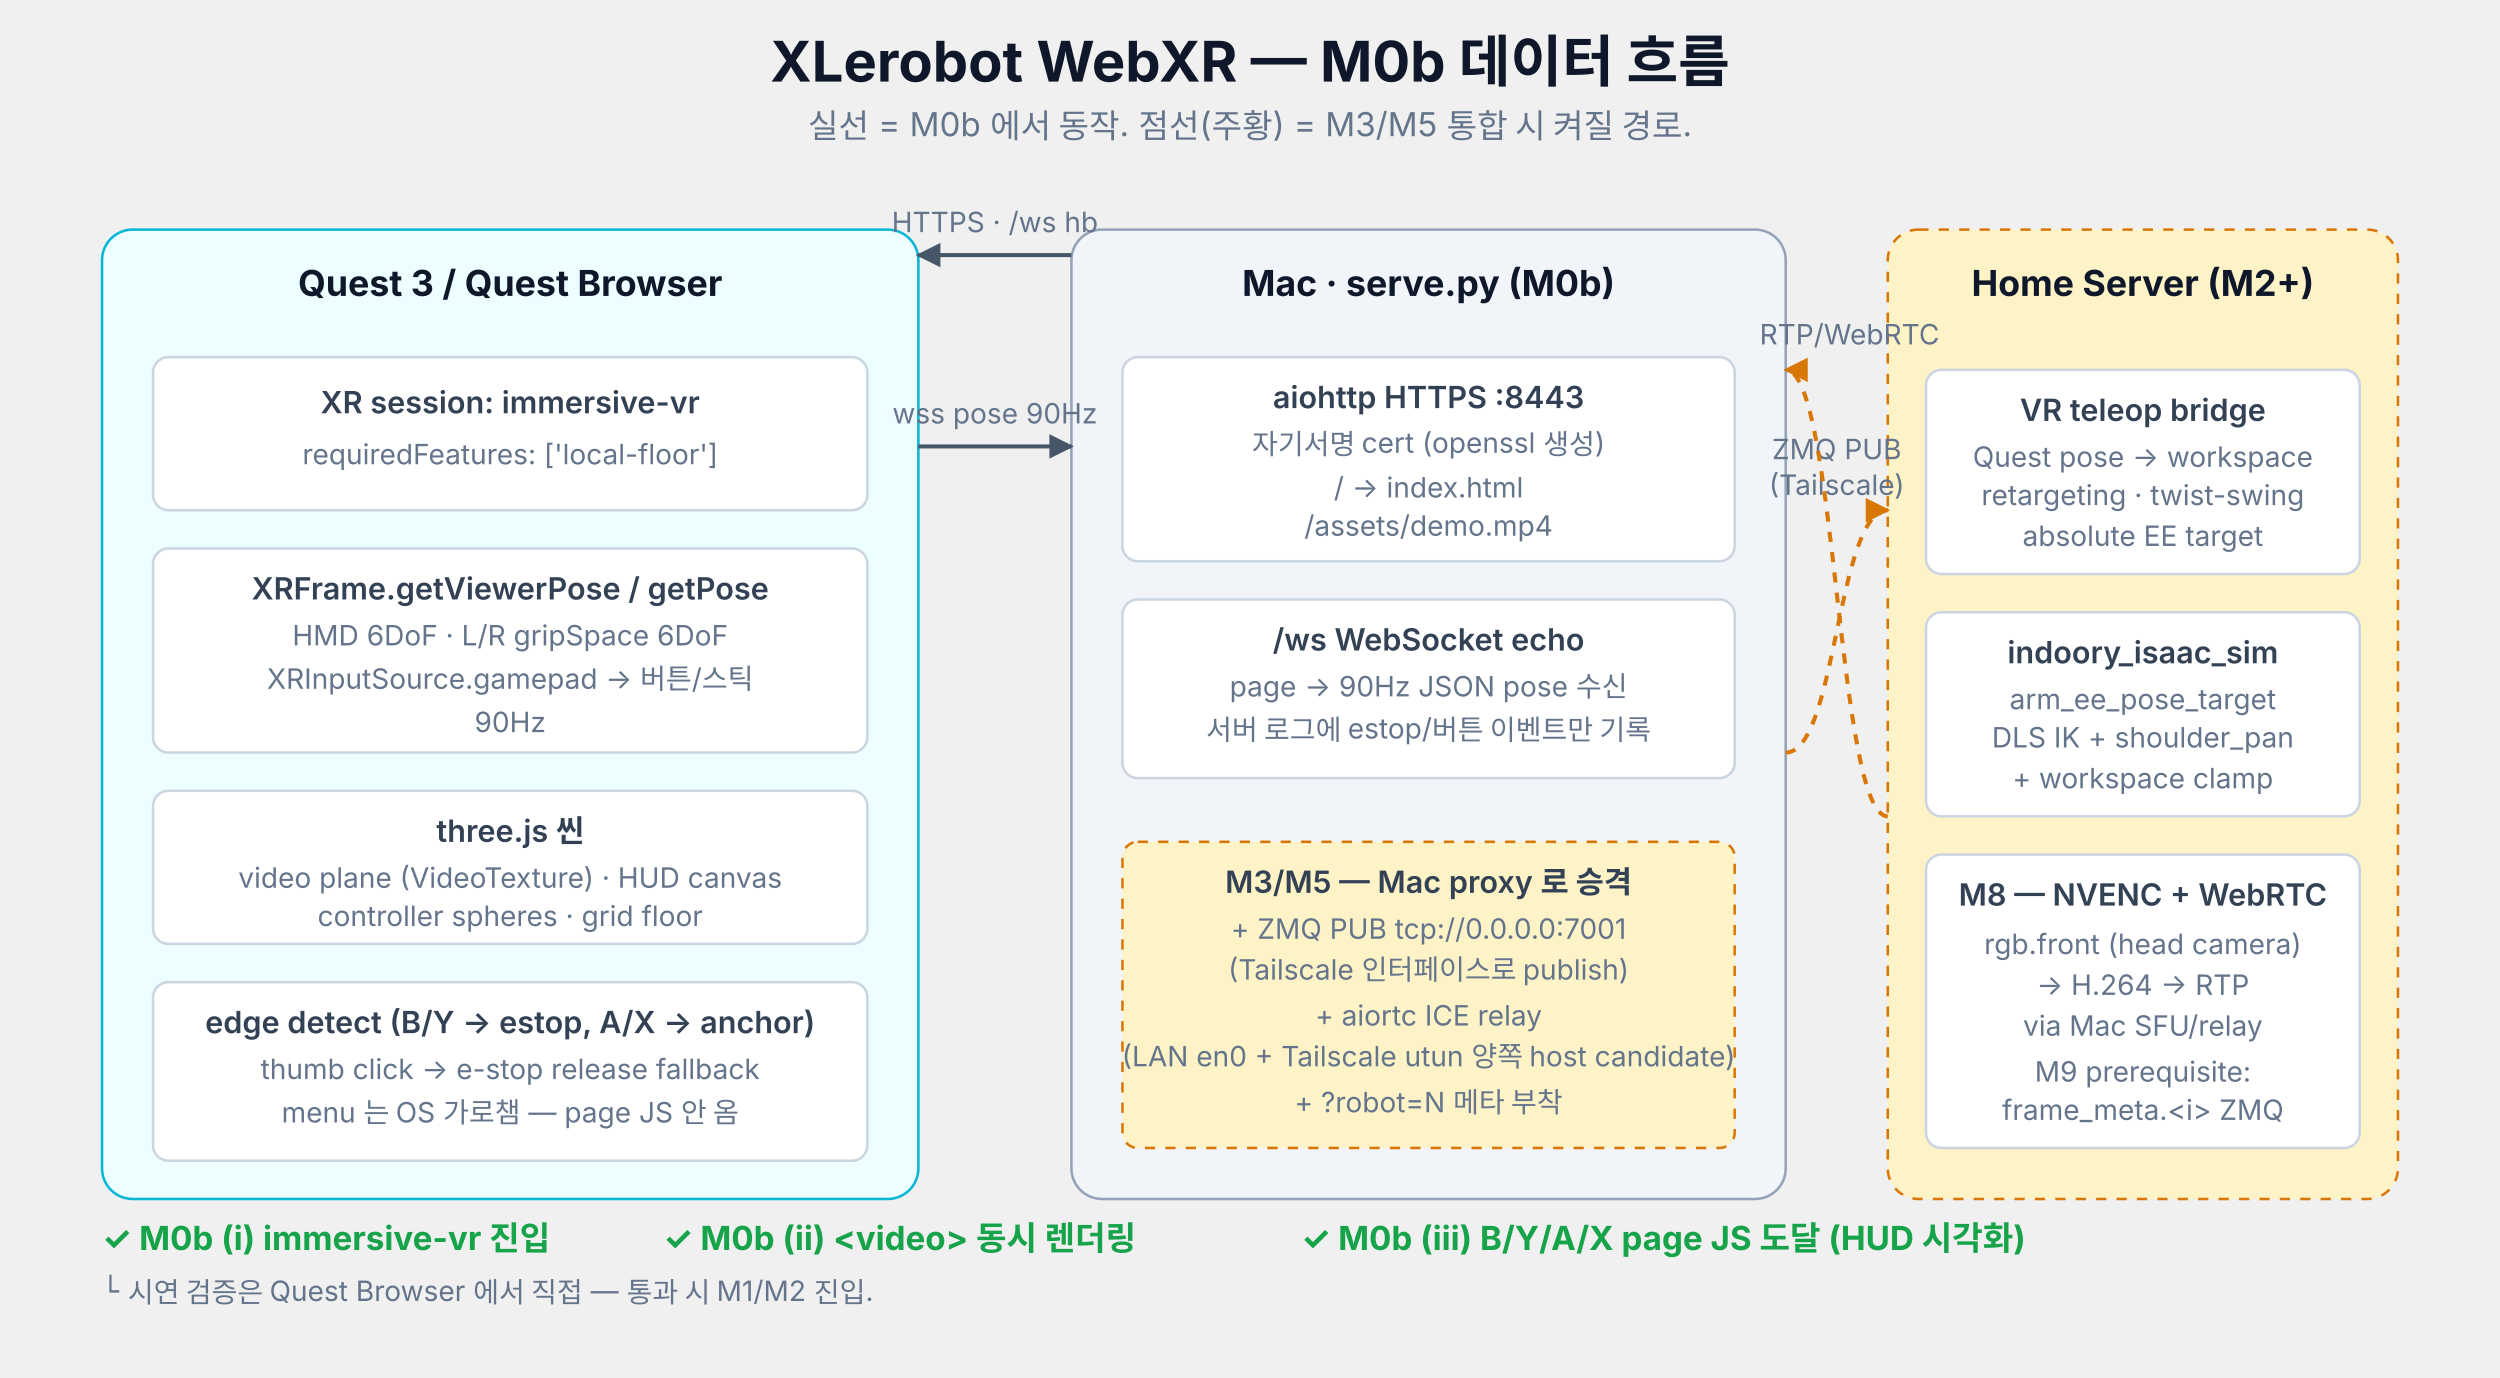
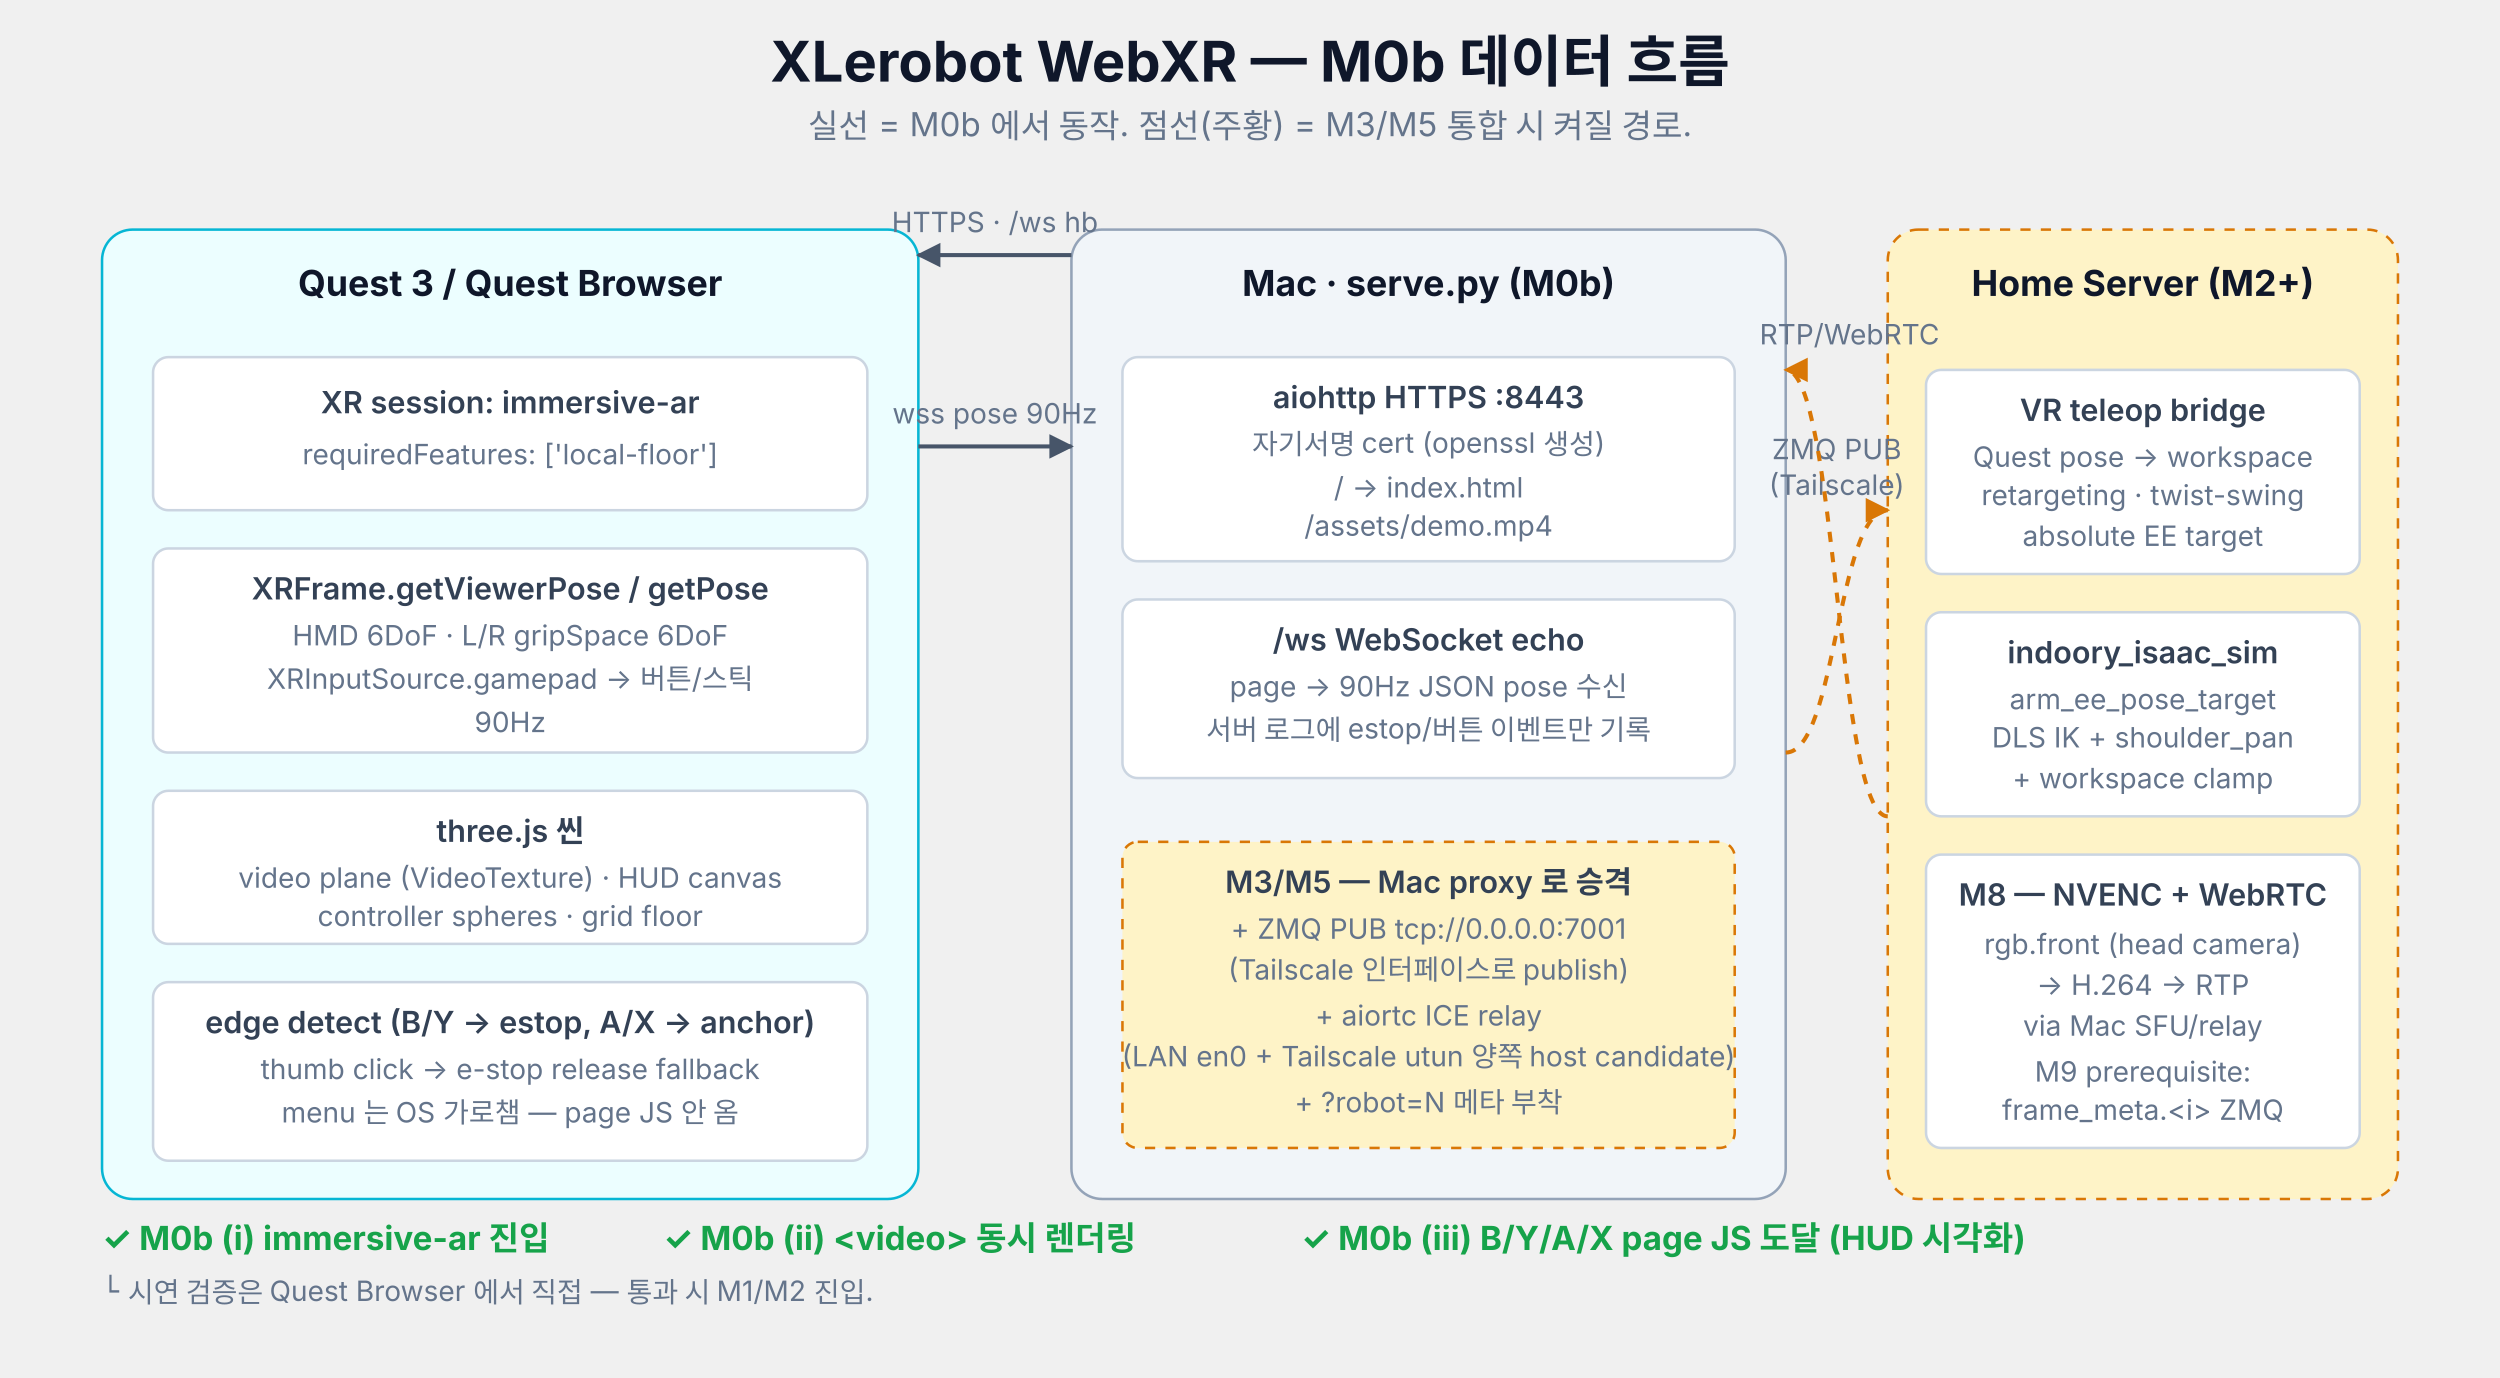
<svg xmlns="http://www.w3.org/2000/svg" viewBox="0 0 980 540" font-family="ui-sans-serif, -apple-system, system-ui">
  <defs>
    <style>
      .title { font-size: 22px; font-weight: 700; fill: #0f172a; }
      .sub   { font-size: 13px; fill: #64748b; }
      .box-h { font-size: 14px; font-weight: 700; fill: #0f172a; }
      .lbl   { font-size: 12px; fill: #334155; }
      .small { font-size: 11px; fill: #64748b; }
      .pill  { font-size: 11px; font-weight: 600; }
      .quest   { fill: #ecfeff; stroke: #06b6d4; }
      .mac     { fill: #f1f5f9; stroke: #94a3b8; }
      .future  { fill: #fef3c7; stroke: #d97706; stroke-dasharray: 4 4; }
      .frame   { fill: #ffffff; stroke: #cbd5e1; }
      .arrow   { stroke: #475569; stroke-width: 1.6; fill: none; marker-end: url(#ah); }
      .arrow-future { stroke: #d97706; stroke-width: 1.6; fill: none; marker-end: url(#ahf); stroke-dasharray: 4 4; }
      .check { font-size: 13px; font-weight: 700; fill: #16a34a; }
    </style>
    <marker id="ah" viewBox="0 0 10 10" refX="9" refY="5" markerWidth="6" markerHeight="6" orient="auto">
      <path d="M0,0 L10,5 L0,10 z" fill="#475569" />
    </marker>
    <marker id="ahf" viewBox="0 0 10 10" refX="9" refY="5" markerWidth="6" markerHeight="6" orient="auto">
      <path d="M0,0 L10,5 L0,10 z" fill="#d97706" />
    </marker>
  </defs>
  <text x="490" y="32" text-anchor="middle" class="title">XLerobot WebXR — M0b 데이터 흐름</text>
  <text x="490" y="54" text-anchor="middle" class="sub">실선 = M0b 에서 동작. 점선(주황) = M3/M5 통합 시 켜질 경로.</text>
  <g transform="translate(40,90)">
    <rect class="quest" x="0" y="0" width="320" height="380" rx="12" />
    <text x="160" y="26" text-anchor="middle" class="box-h">Quest 3 / Quest Browser</text>
    <rect class="frame" x="20" y="50" width="280" height="60" rx="6" />
-     <text x="160" y="72" text-anchor="middle" class="lbl" font-weight="600">XR session: immersive-vr</text>
+     <text x="160" y="72" text-anchor="middle" class="lbl" font-weight="600">XR session: immersive-ar</text>
    <text x="160" y="92" text-anchor="middle" class="small">requiredFeatures: ['local-floor']</text>
    <rect class="frame" x="20" y="125" width="280" height="80" rx="6" />
    <text x="160" y="145" text-anchor="middle" class="lbl" font-weight="600">XRFrame.getViewerPose / getPose</text>
    <text x="160" y="163" text-anchor="middle" class="small">HMD 6DoF · L/R gripSpace 6DoF</text>
    <text x="160" y="180" text-anchor="middle" class="small">XRInputSource.gamepad → 버튼/스틱</text>
    <text x="160" y="197" text-anchor="middle" class="small">90Hz</text>
    <rect class="frame" x="20" y="220" width="280" height="60" rx="6" />
    <text x="160" y="240" text-anchor="middle" class="lbl" font-weight="600">three.js 씬</text>
    <text x="160" y="258" text-anchor="middle" class="small">video plane (VideoTexture) · HUD canvas</text>
    <text x="160" y="273" text-anchor="middle" class="small">controller spheres · grid floor</text>
    <rect class="frame" x="20" y="295" width="280" height="70" rx="6" />
    <text x="160" y="315" text-anchor="middle" class="lbl" font-weight="600">edge detect (B/Y → estop, A/X → anchor)</text>
    <text x="160" y="333" text-anchor="middle" class="small">thumb click → e-stop release fallback</text>
    <text x="160" y="350" text-anchor="middle" class="small">menu 는 OS 가로챔 — page JS 안 옴</text>
  </g>
  <g transform="translate(420,90)">
    <rect class="mac" x="0" y="0" width="280" height="380" rx="12" />
    <text x="140" y="26" text-anchor="middle" class="box-h">Mac · serve.py (M0b)</text>
    <rect class="frame" x="20" y="50" width="240" height="80" rx="6" />
    <text x="140" y="70" text-anchor="middle" class="lbl" font-weight="600">aiohttp HTTPS :8443</text>
    <text x="140" y="88" text-anchor="middle" class="small">자기서명 cert (openssl 생성)</text>
    <text x="140" y="105" text-anchor="middle" class="small">/ → index.html</text>
    <text x="140" y="120" text-anchor="middle" class="small">/assets/demo.mp4</text>
    <rect class="frame" x="20" y="145" width="240" height="70" rx="6" />
    <text x="140" y="165" text-anchor="middle" class="lbl" font-weight="600">/ws  WebSocket echo</text>
    <text x="140" y="183" text-anchor="middle" class="small">page → 90Hz JSON pose 수신</text>
    <text x="140" y="200" text-anchor="middle" class="small">서버 로그에 estop/버튼 이벤트만 기록</text>
    <rect class="future" x="20" y="240" width="240" height="120" rx="6" />
    <text x="140" y="260" text-anchor="middle" class="lbl" font-weight="600">M3/M5 — Mac proxy 로 승격</text>
    <text x="140" y="278" text-anchor="middle" class="small">+ ZMQ PUB tcp://0.0.0.0:7001</text>
    <text x="140" y="294" text-anchor="middle" class="small">  (Tailscale 인터페이스로 publish)</text>
    <text x="140" y="312" text-anchor="middle" class="small">+ aiortc ICE relay</text>
    <text x="140" y="328" text-anchor="middle" class="small">  (LAN en0 + Tailscale utun 양쪽 host candidate)</text>
    <text x="140" y="346" text-anchor="middle" class="small">+ ?robot=N 메타 부착</text>
  </g>
  <g transform="translate(740,90)">
    <rect class="future" x="0" y="0" width="200" height="380" rx="12" />
    <text x="100" y="26" text-anchor="middle" class="box-h">Home Server (M2+)</text>
    <rect class="frame" x="15" y="55" width="170" height="80" rx="6" />
    <text x="100" y="75" text-anchor="middle" class="lbl" font-weight="600">VR teleop bridge</text>
    <text x="100" y="93" text-anchor="middle" class="small">Quest pose → workspace</text>
    <text x="100" y="108" text-anchor="middle" class="small">retargeting · twist-swing</text>
    <text x="100" y="124" text-anchor="middle" class="small">absolute EE target</text>
    <rect class="frame" x="15" y="150" width="170" height="80" rx="6" />
    <text x="100" y="170" text-anchor="middle" class="lbl" font-weight="600">indoory_isaac_sim</text>
    <text x="100" y="188" text-anchor="middle" class="small">arm_ee_pose_target</text>
    <text x="100" y="203" text-anchor="middle" class="small">DLS IK + shoulder_pan</text>
    <text x="100" y="219" text-anchor="middle" class="small">+ workspace clamp</text>
    <rect class="frame" x="15" y="245" width="170" height="115" rx="6" />
    <text x="100" y="265" text-anchor="middle" class="lbl" font-weight="600">M8 — NVENC + WebRTC</text>
    <text x="100" y="284" text-anchor="middle" class="small">rgb.front (head camera)</text>
    <text x="100" y="300" text-anchor="middle" class="small">→ H.264 → RTP</text>
    <text x="100" y="316" text-anchor="middle" class="small">via Mac SFU/relay</text>
    <text x="100" y="334" text-anchor="middle" class="small">M9 prerequisite:</text>
    <text x="100" y="349" text-anchor="middle" class="small">frame_meta.&lt;i&gt; ZMQ</text>
  </g>
  <path class="arrow" d="M360 175 C 390 175, 400 175, 420 175" />
  <text x="390" y="166" text-anchor="middle" class="small">wss pose 90Hz</text>
  <path class="arrow" d="M420 100 C 400 100, 390 100, 360 100" />
  <text x="390" y="91" text-anchor="middle" class="small">HTTPS · /ws hb</text>
  <path class="arrow-future" d="M700 295 C 720 295, 720 200, 740 200" />
  <text x="720" y="180" text-anchor="middle" class="small" fill="#d97706">ZMQ PUB</text>
  <text x="720" y="194" text-anchor="middle" class="small" fill="#d97706">(Tailscale)</text>
  <path class="arrow-future" d="M740 320 C 720 320, 720 145, 700 145" />
  <text x="725" y="135" text-anchor="middle" class="small" fill="#d97706">RTP/WebRTC</text>
  <g transform="translate(40,490)">
-     <text x="0" y="0" class="check">✓ M0b (i)  immersive-vr 진입</text>
+     <text x="0" y="0" class="check">✓ M0b (i)  immersive-ar 진입</text>
    <text x="220" y="0" class="check">✓ M0b (ii) &lt;video&gt; 동시 렌더링</text>
    <text x="470" y="0" class="check">✓ M0b (iii) B/Y/A/X page JS 도달 (HUD 시각화)</text>
    <text x="0" y="20" class="small">└ 시연 검증은 Quest Browser 에서 직접 — 통과 시 M1/M2 진입.</text>
  </g>
</svg>
